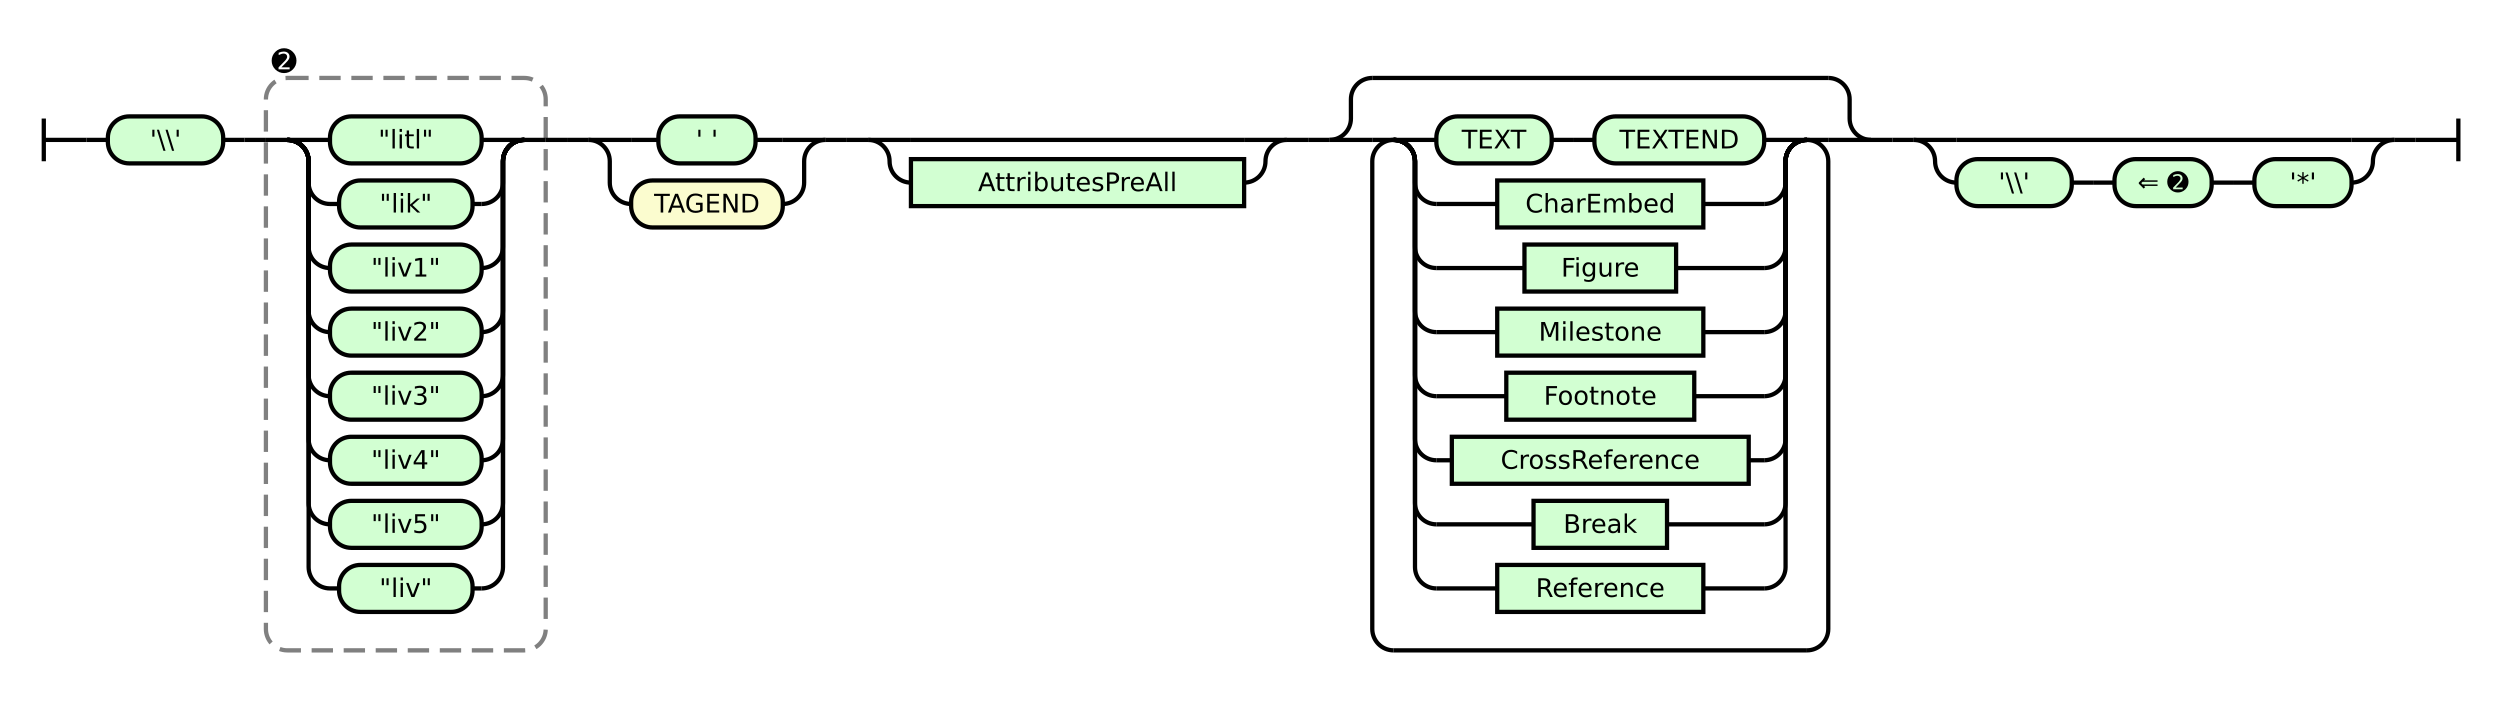
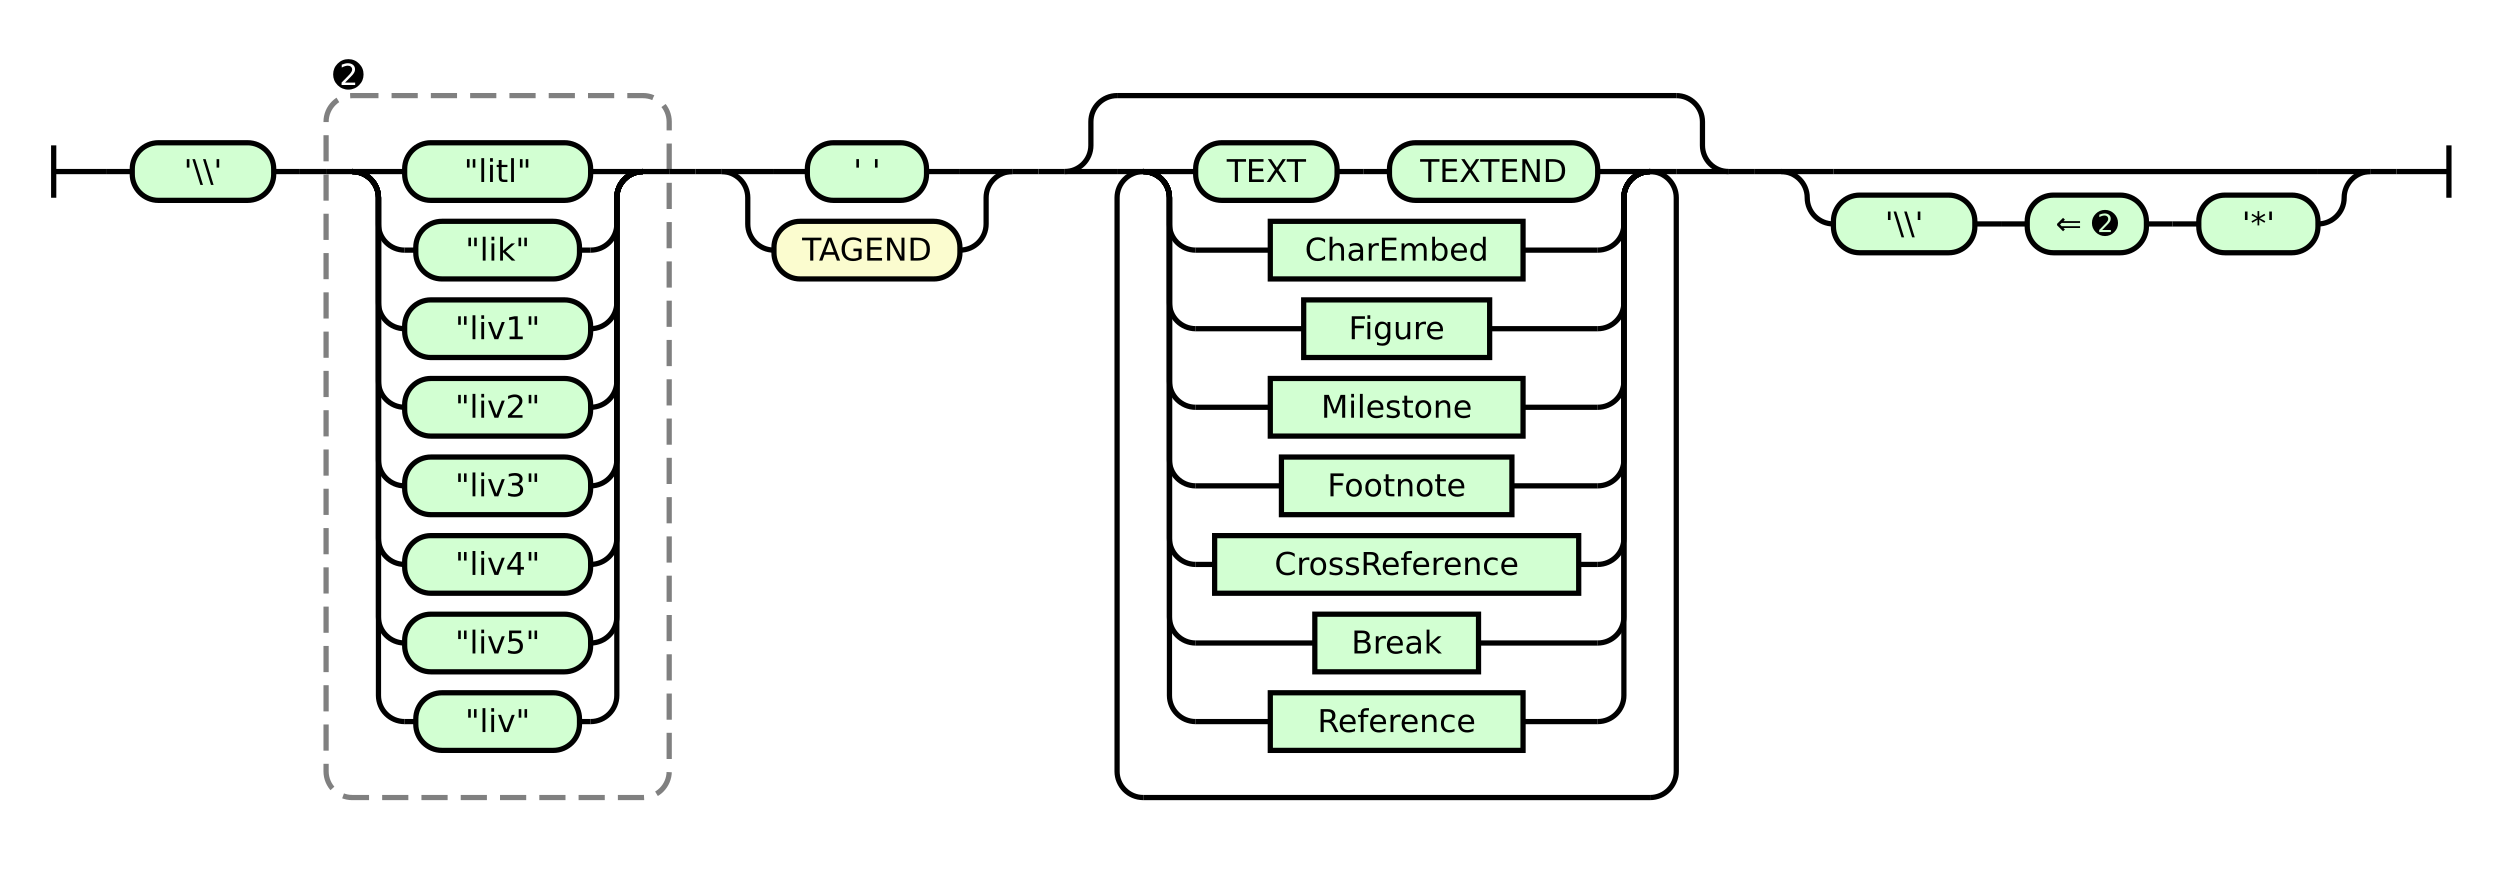
- <svg xmlns="http://www.w3.org/2000/svg" class="railroad-diagram" height="334" viewBox="0 0 1170.5 334" width="1170.5">
+ <svg xmlns="http://www.w3.org/2000/svg" class="railroad-diagram" height="334" viewBox="0 0 954.5 334" width="954.5">
  <g transform="translate(.5 .5)">
    <style>/*  */

    svg.railroad-diagram {
        background-color: hsl(30,20%,95%);
    }
    svg.railroad-diagram path {
        stroke-width: 2;
        stroke: black;
        fill: none;
    }
    svg.railroad-diagram text {
        font-size: 12px;
        text-anchor: middle;
        font-family: DejaVu Sans;
    }
    svg.railroad-diagram text.label {
        text-anchor:start;
    }
    svg.railroad-diagram text.comment {
        font-family: DejaVu Sans;
        font-size: 14px;
    }
    svg.railroad-diagram rect{
        stroke-width: 2;
        stroke: black;
        fill: rgb(210, 255, 210);
    }
    svg.railroad-diagram rect.group-box {
        stroke: gray;
        stroke-dasharray: 10 5;
        fill: none;
    }
    .terminal {
        font-family: DejaVu Sans;
    }
    svg.railroad-diagram g.altterminal rect {
        fill: rgb(251, 252, 207)
    }

/*  */
</style>
    <g>
      <path d="M 20 55 v 20 m 0 -10 h 20" />
    </g>
    <path d="M 40 65 h 10" />
    <g>
      <path d="M 50 65 h 0.0" />
-       <path d="M 1120.5 65 h 0.0" />
+       <path d="M 904.5 65 h 0.0" />
      <g class="terminal ">
        <path d="M 50.0 65 h 0.0" />
        <path d="M 104.0 65 h 0.0" />
        <rect height="22" rx="10" ry="10" width="54.0" x="50.0" y="54" />
        <text x="77.0" y="69">'\\'</text>
      </g>
      <path d="M 104.0 65 h 10" />
      <path d="M 114.0 65 h 10" />
      <g>
        <path d="M 124.0 65 h 0.0" />
        <path d="M 255.0 65 h 0.0" />
        <rect class="group-box" height="268" rx="10" ry="10" width="131.0" x="124.0" y="36" />
        <g>
          <path d="M 124.0 65 h 10.0" />
          <path d="M 245.0 65 h 10.0" />
          <g>
            <path d="M 134.0 65 h 0.0" />
            <path d="M 245.0 65 h 0.0" />
            <path d="M 134.0 65 h 20" />
            <g class="terminal ">
              <path d="M 154.0 65 h 0.0" />
              <path d="M 225.0 65 h 0.0" />
              <rect height="22" rx="10" ry="10" width="71.0" x="154.0" y="54" />
              <text x="189.5" y="69">"litl"</text>
            </g>
            <path d="M 225.0 65 h 20" />
            <path d="M 134.0 65 a 10 10 0 0 1 10 10 v 10 a 10 10 0 0 0 10 10" />
            <g class="terminal ">
              <path d="M 154.0 95 h 4.25" />
              <path d="M 220.75 95 h 4.25" />
              <rect height="22" rx="10" ry="10" width="62.5" x="158.25" y="84" />
              <text x="189.5" y="99">"lik"</text>
            </g>
            <path d="M 225.0 95 a 10 10 0 0 0 10 -10 v -10 a 10 10 0 0 1 10 -10" />
            <path d="M 134.0 65 a 10 10 0 0 1 10 10 v 40 a 10 10 0 0 0 10 10" />
            <g class="terminal ">
              <path d="M 154.0 125 h 0.0" />
              <path d="M 225.0 125 h 0.0" />
              <rect height="22" rx="10" ry="10" width="71.0" x="154.0" y="114" />
              <text x="189.5" y="129">"liv1"</text>
            </g>
            <path d="M 225.0 125 a 10 10 0 0 0 10 -10 v -40 a 10 10 0 0 1 10 -10" />
            <path d="M 134.0 65 a 10 10 0 0 1 10 10 v 70 a 10 10 0 0 0 10 10" />
            <g class="terminal ">
              <path d="M 154.0 155 h 0.0" />
              <path d="M 225.0 155 h 0.0" />
              <rect height="22" rx="10" ry="10" width="71.0" x="154.0" y="144" />
              <text x="189.5" y="159">"liv2"</text>
            </g>
            <path d="M 225.0 155 a 10 10 0 0 0 10 -10 v -70 a 10 10 0 0 1 10 -10" />
            <path d="M 134.0 65 a 10 10 0 0 1 10 10 v 100 a 10 10 0 0 0 10 10" />
            <g class="terminal ">
              <path d="M 154.0 185 h 0.0" />
              <path d="M 225.0 185 h 0.0" />
              <rect height="22" rx="10" ry="10" width="71.0" x="154.0" y="174" />
              <text x="189.5" y="189">"liv3"</text>
            </g>
            <path d="M 225.0 185 a 10 10 0 0 0 10 -10 v -100 a 10 10 0 0 1 10 -10" />
            <path d="M 134.0 65 a 10 10 0 0 1 10 10 v 130 a 10 10 0 0 0 10 10" />
            <g class="terminal ">
              <path d="M 154.0 215 h 0.0" />
              <path d="M 225.0 215 h 0.0" />
              <rect height="22" rx="10" ry="10" width="71.0" x="154.0" y="204" />
              <text x="189.5" y="219">"liv4"</text>
            </g>
            <path d="M 225.0 215 a 10 10 0 0 0 10 -10 v -130 a 10 10 0 0 1 10 -10" />
            <path d="M 134.0 65 a 10 10 0 0 1 10 10 v 160 a 10 10 0 0 0 10 10" />
            <g class="terminal ">
              <path d="M 154.0 245 h 0.0" />
              <path d="M 225.0 245 h 0.0" />
              <rect height="22" rx="10" ry="10" width="71.0" x="154.0" y="234" />
              <text x="189.5" y="249">"liv5"</text>
            </g>
            <path d="M 225.0 245 a 10 10 0 0 0 10 -10 v -160 a 10 10 0 0 1 10 -10" />
            <path d="M 134.0 65 a 10 10 0 0 1 10 10 v 190 a 10 10 0 0 0 10 10" />
            <g class="terminal ">
              <path d="M 154.0 275 h 4.25" />
              <path d="M 220.75 275 h 4.25" />
              <rect height="22" rx="10" ry="10" width="62.5" x="158.25" y="264" />
              <text x="189.5" y="279">"liv"</text>
            </g>
            <path d="M 225.0 275 a 10 10 0 0 0 10 -10 v -190 a 10 10 0 0 1 10 -10" />
          </g>
        </g>
        <g class="non-terminal ">
          <path d="M 124.0 28 h 0.0" />
          <path d="M 141.0 28 h 0.0" />
          <text class="comment" x="132.5" y="33">➋</text>
        </g>
      </g>
      <path d="M 255.0 65 h 10" />
      <path d="M 265.0 65 h 10" />
      <g>
        <path d="M 275.0 65 h 0.0" />
        <path d="M 386.0 65 h 0.0" />
        <path d="M 275.0 65 h 20" />
        <g class="terminal ">
          <path d="M 295.0 65 h 12.75" />
          <path d="M 353.25 65 h 12.75" />
          <rect height="22" rx="10" ry="10" width="45.5" x="307.75" y="54" />
          <text x="330.5" y="69">' '</text>
        </g>
        <path d="M 366.0 65 h 20" />
        <path d="M 275.0 65 a 10 10 0 0 1 10 10 v 10 a 10 10 0 0 0 10 10" />
        <g class="terminal altterminal">
          <path d="M 295.0 95 h 0.0" />
          <path d="M 366.0 95 h 0.0" />
          <rect height="22" rx="10" ry="10" width="71.0" x="295.0" y="84" />
          <text x="330.5" y="99">TAGEND</text>
        </g>
        <path d="M 366.0 95 a 10 10 0 0 0 10 -10 v -10 a 10 10 0 0 1 10 -10" />
      </g>
      <path d="M 386.0 65 h 10" />
      <path d="M 396.0 65 h 10" />
      <g>
        <path d="M 406.0 65 h 0.0" />
-         <path d="M 602.0 65 h 0.0" />
+         <path d="M 659.5 65 h 0.0" />
+         <path d="M 406.0 65 a 10 10 0 0 0 10 -10 v -9 a 10 10 0 0 1 10 -10" />
+         <g>
+           <path d="M 426.0 36 h 213.5" />
+         </g>
+         <path d="M 639.5 36 a 10 10 0 0 1 10 10 v 9 a 10 10 0 0 0 10 10" />
        <path d="M 406.0 65 h 20" />
        <g>
-           <path d="M 426.0 65 h 156.0" />
-         </g>
-         <path d="M 582.0 65 h 20" />
-         <path d="M 406.0 65 a 10 10 0 0 1 10 10 v 0 a 10 10 0 0 0 10 10" />
-         <g class="non-terminal ">
-           <path d="M 426.0 85 h 0.0" />
-           <path d="M 582.0 85 h 0.0" />
-           <rect height="22" width="156.0" x="426.0" y="74" />
-           <text x="504.0" y="89">AttributesPreAll</text>
-         </g>
-         <path d="M 582.0 85 a 10 10 0 0 0 10 -10 v 0 a 10 10 0 0 1 10 -10" />
-       </g>
-       <path d="M 602.0 65 h 10" />
-       <path d="M 612.0 65 h 10" />
+           <path d="M 426.0 65 h 0.0" />
+           <path d="M 639.5 65 h 0.0" />
+           <path d="M 426.0 65 h 10" />
+           <g>
+             <path d="M 436.0 65 h 0.0" />
+             <path d="M 629.5 65 h 0.0" />
+             <path d="M 436.0 65 h 20" />
+             <g>
+               <path d="M 456.0 65 h 0.0" />
+               <path d="M 609.5 65 h 0.0" />
+               <g class="terminal ">
+                 <path d="M 456.0 65 h 0.0" />
+                 <path d="M 510.0 65 h 0.0" />
+                 <rect height="22" rx="10" ry="10" width="54.0" x="456.0" y="54" />
+                 <text x="483.0" y="69">TEXT</text>
+               </g>
+               <path d="M 510.0 65 h 10" />
+               <path d="M 520.0 65 h 10" />
+               <g class="terminal ">
+                 <path d="M 530.0 65 h 0.0" />
+                 <path d="M 609.5 65 h 0.0" />
+                 <rect height="22" rx="10" ry="10" width="79.5" x="530.0" y="54" />
+                 <text x="569.75" y="69">TEXTEND</text>
+               </g>
+             </g>
+             <path d="M 609.5 65 h 20" />
+             <path d="M 436.0 65 a 10 10 0 0 1 10 10 v 10 a 10 10 0 0 0 10 10" />
+             <g class="non-terminal ">
+               <path d="M 456.0 95 h 28.5" />
+               <path d="M 581.0 95 h 28.5" />
+               <rect height="22" width="96.5" x="484.5" y="84" />
+               <text x="532.75" y="99">CharEmbed</text>
+             </g>
+             <path d="M 609.5 95 a 10 10 0 0 0 10 -10 v -10 a 10 10 0 0 1 10 -10" />
+             <path d="M 436.0 65 a 10 10 0 0 1 10 10 v 40 a 10 10 0 0 0 10 10" />
+             <g class="non-terminal ">
+               <path d="M 456.0 125 h 41.25" />
+               <path d="M 568.25 125 h 41.25" />
+               <rect height="22" width="71.0" x="497.25" y="114" />
+               <text x="532.75" y="129">Figure</text>
+             </g>
+             <path d="M 609.5 125 a 10 10 0 0 0 10 -10 v -40 a 10 10 0 0 1 10 -10" />
+             <path d="M 436.0 65 a 10 10 0 0 1 10 10 v 70 a 10 10 0 0 0 10 10" />
+             <g class="non-terminal ">
+               <path d="M 456.0 155 h 28.5" />
+               <path d="M 581.0 155 h 28.5" />
+               <rect height="22" width="96.5" x="484.5" y="144" />
+               <text x="532.75" y="159">Milestone</text>
+             </g>
+             <path d="M 609.5 155 a 10 10 0 0 0 10 -10 v -70 a 10 10 0 0 1 10 -10" />
+             <path d="M 436.0 65 a 10 10 0 0 1 10 10 v 100 a 10 10 0 0 0 10 10" />
+             <g class="non-terminal ">
+               <path d="M 456.0 185 h 32.75" />
+               <path d="M 576.75 185 h 32.75" />
+               <rect height="22" width="88.0" x="488.75" y="174" />
+               <text x="532.75" y="189">Footnote</text>
+             </g>
+             <path d="M 609.5 185 a 10 10 0 0 0 10 -10 v -100 a 10 10 0 0 1 10 -10" />
+             <path d="M 436.0 65 a 10 10 0 0 1 10 10 v 130 a 10 10 0 0 0 10 10" />
+             <g class="non-terminal ">
+               <path d="M 456.0 215 h 7.25" />
+               <path d="M 602.25 215 h 7.25" />
+               <rect height="22" width="139.0" x="463.25" y="204" />
+               <text x="532.75" y="219">CrossReference</text>
+             </g>
+             <path d="M 609.5 215 a 10 10 0 0 0 10 -10 v -130 a 10 10 0 0 1 10 -10" />
+             <path d="M 436.0 65 a 10 10 0 0 1 10 10 v 160 a 10 10 0 0 0 10 10" />
+             <g class="non-terminal ">
+               <path d="M 456.0 245 h 45.5" />
+               <path d="M 564.0 245 h 45.5" />
+               <rect height="22" width="62.5" x="501.5" y="234" />
+               <text x="532.75" y="249">Break</text>
+             </g>
+             <path d="M 609.5 245 a 10 10 0 0 0 10 -10 v -160 a 10 10 0 0 1 10 -10" />
+             <path d="M 436.0 65 a 10 10 0 0 1 10 10 v 190 a 10 10 0 0 0 10 10" />
+             <g class="non-terminal ">
+               <path d="M 456.0 275 h 28.5" />
+               <path d="M 581.0 275 h 28.5" />
+               <rect height="22" width="96.5" x="484.5" y="264" />
+               <text x="532.75" y="279">Reference</text>
+             </g>
+             <path d="M 609.5 275 a 10 10 0 0 0 10 -10 v -190 a 10 10 0 0 1 10 -10" />
+           </g>
+           <path d="M 629.5 65 h 10" />
+           <path d="M 436.0 65 a 10 10 0 0 0 -10 10 v 219 a 10 10 0 0 0 10 10" />
+           <g>
+             <path d="M 436.0 304 h 193.5" />
+           </g>
+           <path d="M 629.5 304 a 10 10 0 0 0 10 -10 v -219 a 10 10 0 0 0 -10 -10" />
+         </g>
+         <path d="M 639.5 65 h 20" />
+       </g>
+       <path d="M 659.5 65 h 10" />
+       <path d="M 669.5 65 h 10" />
      <g>
-         <path d="M 622.0 65 h 0.0" />
-         <path d="M 875.5 65 h 0.0" />
-         <path d="M 622.0 65 a 10 10 0 0 0 10 -10 v -9 a 10 10 0 0 1 10 -10" />
-         <g>
-           <path d="M 642.0 36 h 213.5" />
-         </g>
-         <path d="M 855.5 36 a 10 10 0 0 1 10 10 v 9 a 10 10 0 0 0 10 10" />
-         <path d="M 622.0 65 h 20" />
-         <g>
-           <path d="M 642.0 65 h 0.0" />
-           <path d="M 855.5 65 h 0.0" />
-           <path d="M 642.0 65 h 10" />
-           <g>
-             <path d="M 652.0 65 h 0.0" />
-             <path d="M 845.5 65 h 0.0" />
-             <path d="M 652.0 65 h 20" />
-             <g>
-               <path d="M 672.0 65 h 0.0" />
-               <path d="M 825.5 65 h 0.0" />
-               <g class="terminal ">
-                 <path d="M 672.0 65 h 0.0" />
-                 <path d="M 726.0 65 h 0.0" />
-                 <rect height="22" rx="10" ry="10" width="54.0" x="672.0" y="54" />
-                 <text x="699.0" y="69">TEXT</text>
-               </g>
-               <path d="M 726.0 65 h 10" />
-               <path d="M 736.0 65 h 10" />
-               <g class="terminal ">
-                 <path d="M 746.0 65 h 0.0" />
-                 <path d="M 825.5 65 h 0.0" />
-                 <rect height="22" rx="10" ry="10" width="79.5" x="746.0" y="54" />
-                 <text x="785.75" y="69">TEXTEND</text>
-               </g>
-             </g>
-             <path d="M 825.5 65 h 20" />
-             <path d="M 652.0 65 a 10 10 0 0 1 10 10 v 10 a 10 10 0 0 0 10 10" />
-             <g class="non-terminal ">
-               <path d="M 672.0 95 h 28.5" />
-               <path d="M 797.0 95 h 28.5" />
-               <rect height="22" width="96.5" x="700.5" y="84" />
-               <text x="748.75" y="99">CharEmbed</text>
-             </g>
-             <path d="M 825.5 95 a 10 10 0 0 0 10 -10 v -10 a 10 10 0 0 1 10 -10" />
-             <path d="M 652.0 65 a 10 10 0 0 1 10 10 v 40 a 10 10 0 0 0 10 10" />
-             <g class="non-terminal ">
-               <path d="M 672.0 125 h 41.25" />
-               <path d="M 784.25 125 h 41.25" />
-               <rect height="22" width="71.0" x="713.25" y="114" />
-               <text x="748.75" y="129">Figure</text>
-             </g>
-             <path d="M 825.5 125 a 10 10 0 0 0 10 -10 v -40 a 10 10 0 0 1 10 -10" />
-             <path d="M 652.0 65 a 10 10 0 0 1 10 10 v 70 a 10 10 0 0 0 10 10" />
-             <g class="non-terminal ">
-               <path d="M 672.0 155 h 28.5" />
-               <path d="M 797.0 155 h 28.5" />
-               <rect height="22" width="96.5" x="700.5" y="144" />
-               <text x="748.75" y="159">Milestone</text>
-             </g>
-             <path d="M 825.5 155 a 10 10 0 0 0 10 -10 v -70 a 10 10 0 0 1 10 -10" />
-             <path d="M 652.0 65 a 10 10 0 0 1 10 10 v 100 a 10 10 0 0 0 10 10" />
-             <g class="non-terminal ">
-               <path d="M 672.0 185 h 32.75" />
-               <path d="M 792.75 185 h 32.75" />
-               <rect height="22" width="88.0" x="704.75" y="174" />
-               <text x="748.75" y="189">Footnote</text>
-             </g>
-             <path d="M 825.5 185 a 10 10 0 0 0 10 -10 v -100 a 10 10 0 0 1 10 -10" />
-             <path d="M 652.0 65 a 10 10 0 0 1 10 10 v 130 a 10 10 0 0 0 10 10" />
-             <g class="non-terminal ">
-               <path d="M 672.0 215 h 7.25" />
-               <path d="M 818.25 215 h 7.25" />
-               <rect height="22" width="139.0" x="679.25" y="204" />
-               <text x="748.75" y="219">CrossReference</text>
-             </g>
-             <path d="M 825.5 215 a 10 10 0 0 0 10 -10 v -130 a 10 10 0 0 1 10 -10" />
-             <path d="M 652.0 65 a 10 10 0 0 1 10 10 v 160 a 10 10 0 0 0 10 10" />
-             <g class="non-terminal ">
-               <path d="M 672.0 245 h 45.5" />
-               <path d="M 780.0 245 h 45.5" />
-               <rect height="22" width="62.5" x="717.5" y="234" />
-               <text x="748.75" y="249">Break</text>
-             </g>
-             <path d="M 825.5 245 a 10 10 0 0 0 10 -10 v -160 a 10 10 0 0 1 10 -10" />
-             <path d="M 652.0 65 a 10 10 0 0 1 10 10 v 190 a 10 10 0 0 0 10 10" />
-             <g class="non-terminal ">
-               <path d="M 672.0 275 h 28.5" />
-               <path d="M 797.0 275 h 28.5" />
-               <rect height="22" width="96.5" x="700.5" y="264" />
-               <text x="748.75" y="279">Reference</text>
-             </g>
-             <path d="M 825.5 275 a 10 10 0 0 0 10 -10 v -190 a 10 10 0 0 1 10 -10" />
-           </g>
-           <path d="M 845.5 65 h 10" />
-           <path d="M 652.0 65 a 10 10 0 0 0 -10 10 v 219 a 10 10 0 0 0 10 10" />
-           <g>
-             <path d="M 652.0 304 h 193.5" />
-           </g>
-           <path d="M 845.5 304 a 10 10 0 0 0 10 -10 v -219 a 10 10 0 0 0 -10 -10" />
-         </g>
-         <path d="M 855.5 65 h 20" />
-       </g>
-       <path d="M 875.5 65 h 10" />
-       <path d="M 885.5 65 h 10" />
-       <g>
-         <path d="M 895.5 65 h 0.0" />
-         <path d="M 1120.5 65 h 0.0" />
-         <path d="M 895.5 65 h 20" />
-         <g>
-           <path d="M 915.5 65 h 185.0" />
-         </g>
-         <path d="M 1100.5 65 h 20" />
-         <path d="M 895.5 65 a 10 10 0 0 1 10 10 v 0 a 10 10 0 0 0 10 10" />
-         <g>
-           <path d="M 915.5 85 h 0.0" />
-           <path d="M 1100.5 85 h 0.0" />
+         <path d="M 679.5 65 h 0.0" />
+         <path d="M 904.5 65 h 0.0" />
+         <path d="M 679.5 65 h 20" />
+         <g>
+           <path d="M 699.5 65 h 185.0" />
+         </g>
+         <path d="M 884.5 65 h 20" />
+         <path d="M 679.5 65 a 10 10 0 0 1 10 10 v 0 a 10 10 0 0 0 10 10" />
+         <g>
+           <path d="M 699.5 85 h 0.0" />
+           <path d="M 884.5 85 h 0.0" />
          <g class="terminal ">
-             <path d="M 915.5 85 h 0.0" />
-             <path d="M 969.5 85 h 0.0" />
-             <rect height="22" rx="10" ry="10" width="54.0" x="915.5" y="74" />
-             <text x="942.5" y="89">'\\'</text>
-           </g>
-           <path d="M 969.5 85 h 10" />
-           <path d="M 979.5 85 h 10" />
+             <path d="M 699.5 85 h 0.0" />
+             <path d="M 753.5 85 h 0.0" />
+             <rect height="22" rx="10" ry="10" width="54.0" x="699.5" y="74" />
+             <text x="726.5" y="89">'\\'</text>
+           </g>
+           <path d="M 753.5 85 h 10" />
+           <path d="M 763.5 85 h 10" />
          <g class="terminal ">
-             <path d="M 989.5 85 h 0.0" />
-             <path d="M 1035.0 85 h 0.0" />
-             <rect height="22" rx="10" ry="10" width="45.5" x="989.5" y="74" />
-             <text x="1012.25" y="89">⇐ ➋</text>
-           </g>
-           <path d="M 1035.0 85 h 10" />
-           <path d="M 1045.0 85 h 10" />
+             <path d="M 773.5 85 h 0.0" />
+             <path d="M 819.0 85 h 0.0" />
+             <rect height="22" rx="10" ry="10" width="45.5" x="773.5" y="74" />
+             <text x="796.25" y="89">⇐ ➋</text>
+           </g>
+           <path d="M 819.0 85 h 10" />
+           <path d="M 829.0 85 h 10" />
          <g class="terminal ">
-             <path d="M 1055.0 85 h 0.0" />
-             <path d="M 1100.5 85 h 0.0" />
-             <rect height="22" rx="10" ry="10" width="45.5" x="1055.0" y="74" />
-             <text x="1077.75" y="89">'*'</text>
-           </g>
-         </g>
-         <path d="M 1100.5 85 a 10 10 0 0 0 10 -10 v 0 a 10 10 0 0 1 10 -10" />
+             <path d="M 839.0 85 h 0.0" />
+             <path d="M 884.5 85 h 0.0" />
+             <rect height="22" rx="10" ry="10" width="45.5" x="839.0" y="74" />
+             <text x="861.75" y="89">'*'</text>
+           </g>
+         </g>
+         <path d="M 884.5 85 a 10 10 0 0 0 10 -10 v 0 a 10 10 0 0 1 10 -10" />
      </g>
    </g>
-     <path d="M 1120.5 65 h 10" />
-     <path d="M 1130.5 65 h 20 m 0 -10 v 20" />
+     <path d="M 904.5 65 h 10" />
+     <path d="M 914.5 65 h 20 m 0 -10 v 20" />
  </g>
</svg>
